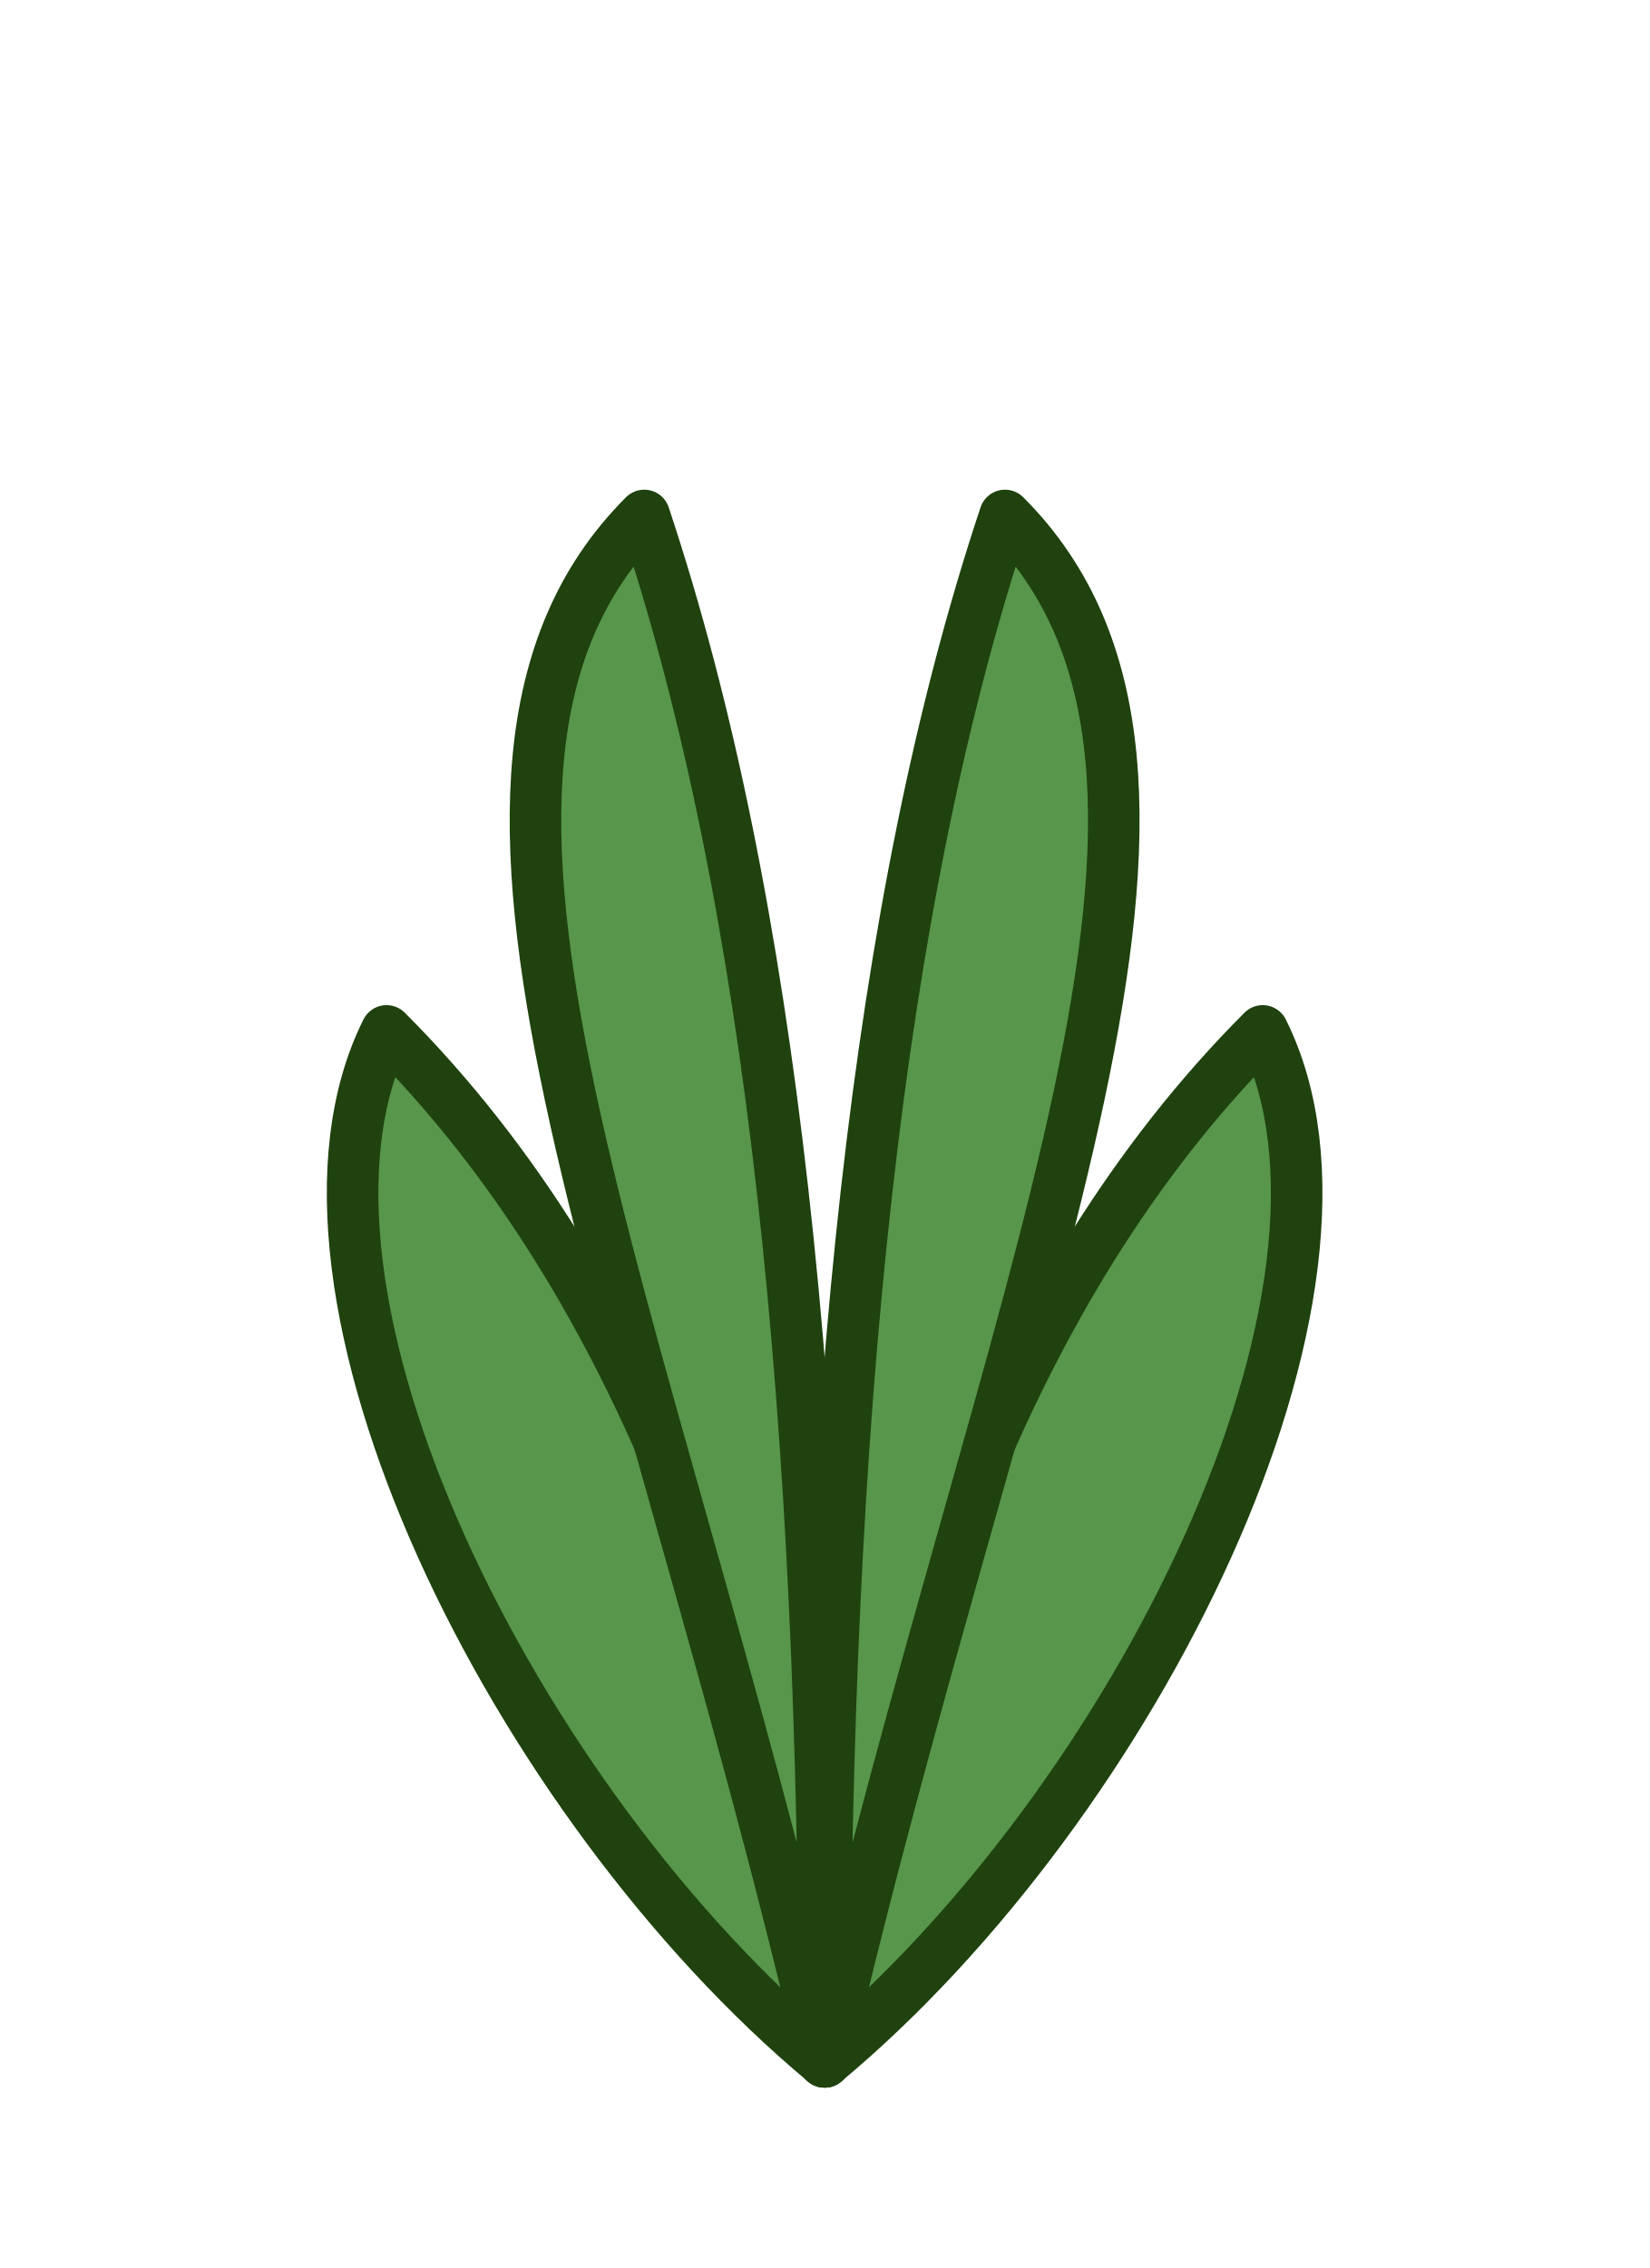
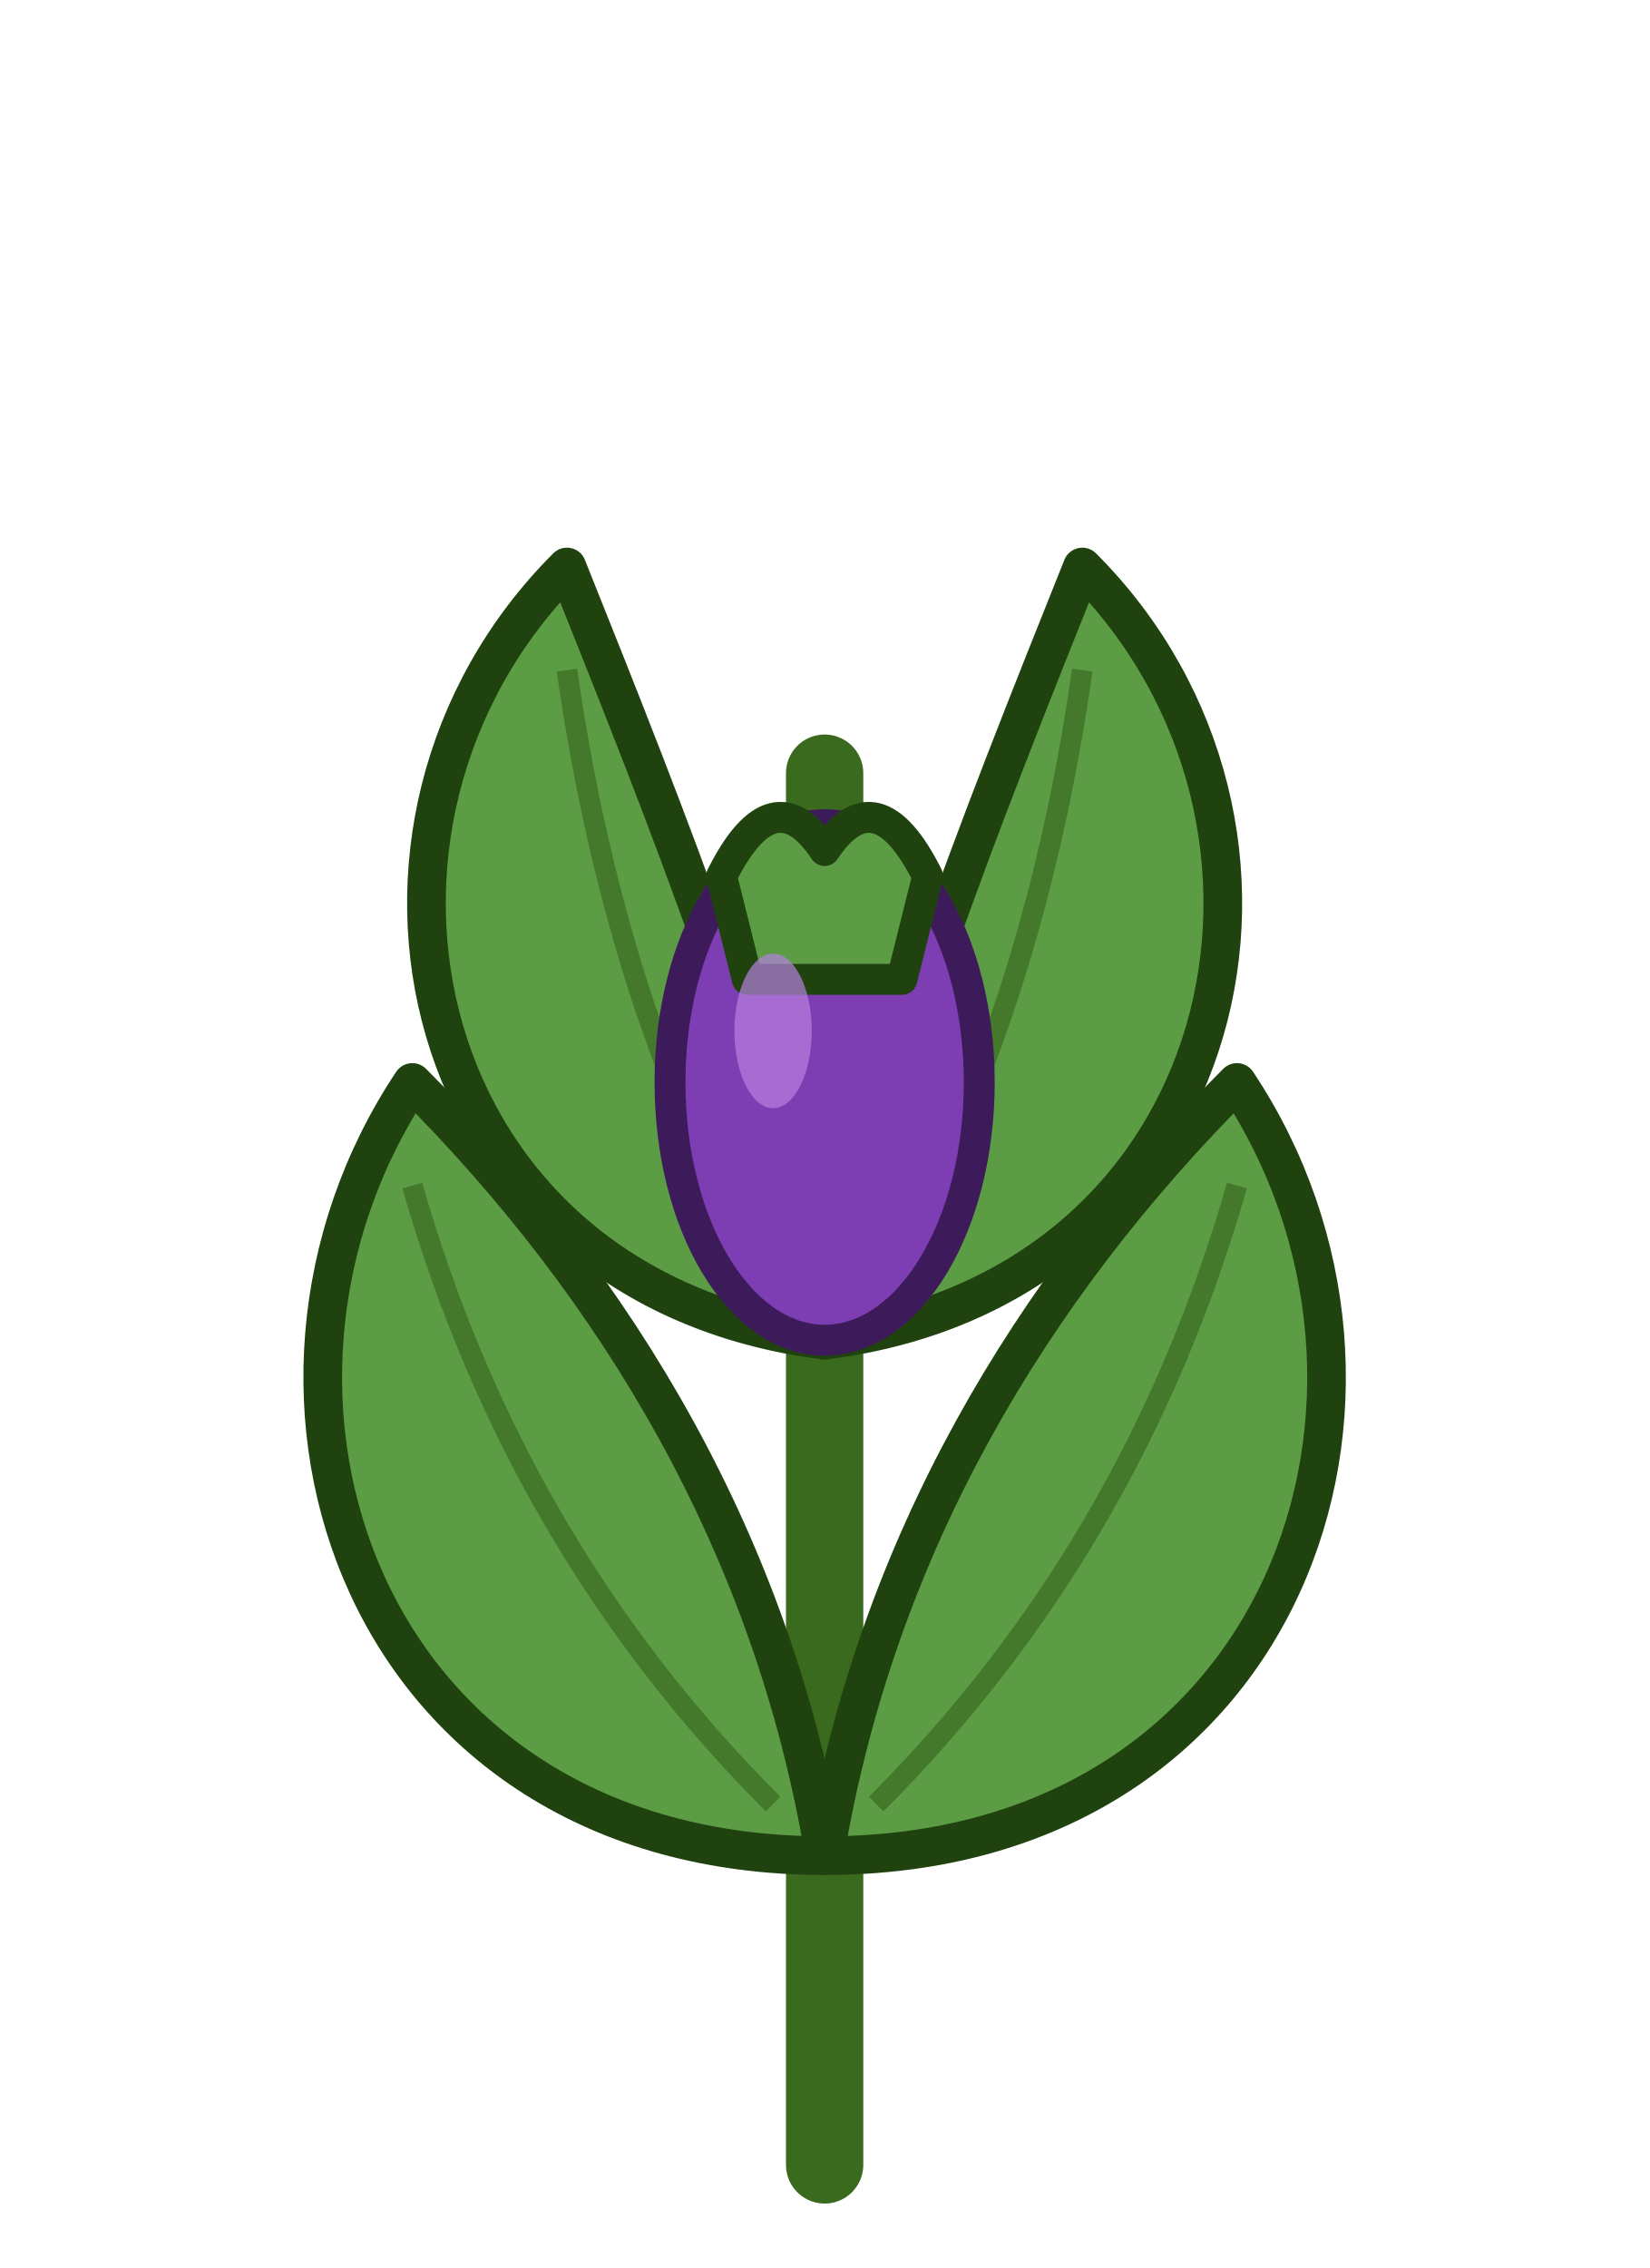
<svg xmlns="http://www.w3.org/2000/svg" viewBox="0 0 64 88" width="64" height="88">
-   <g fill="#57964b" stroke="#1f420e" stroke-width="2" stroke-linecap="round" stroke-linejoin="round">
-     <path d="M 32 80 C 20 70 10 50 15 40 C 25 50 30 65 32 80" />
-     <path d="M 32 80 C 44 70 54 50 49 40 C 39 50 34 65 32 80" />
-     <path d="M 32 80 C 25 50 15 30 25 20 C 30 35 32 55 32 80" />
-     <path d="M 32 80 C 39 50 49 30 39 20 C 34 35 32 55 32 80" />
+   <path d="M 32 84 L 32 30" stroke="#3a6a1e" stroke-width="3" stroke-linecap="round" />
+   <g fill="#5b9c45" stroke="#1f420e" stroke-width="1.5" stroke-linejoin="round">
+     <path d="M 32 72 C 14 72 8 54 16 42 C 24 50 30 60 32 72 Z" />
+     <path d="M 32 72 C 50 72 56 54 48 42 C 40 50 34 60 32 72 Z" />
+     <path d="M 32 52 C 16 50 12 32 22 22 C 26 32 30 42 32 52 Z" />
+     <path d="M 32 52 C 48 50 52 32 42 22 C 38 32 34 42 32 52 Z" />
  </g>
+   <g stroke="#3a6a1e" stroke-width="0.8" fill="none" opacity="0.7">
+     <path d="M 30 70 Q 20 60 16 46" />
+     <path d="M 34 70 Q 44 60 48 46" />
+     <path d="M 30 50 Q 24 40 22 26" />
+     <path d="M 34 50 Q 40 40 42 26" />
+   </g>
+   <ellipse cx="32" cy="42" rx="6" ry="10" fill="#7e3eb3" stroke="#3d1b5b" stroke-width="1.2" />
+   <path d="M 28 34 Q 30 30 32 33 Q 34 30 36 34 L 35 38 L 29 38 Z" fill="#5b9c45" stroke="#1f420e" stroke-width="1.2" stroke-linejoin="round" />
+   <ellipse cx="30" cy="40" rx="1.5" ry="3" fill="#b780df" opacity="0.7" />
</svg>
